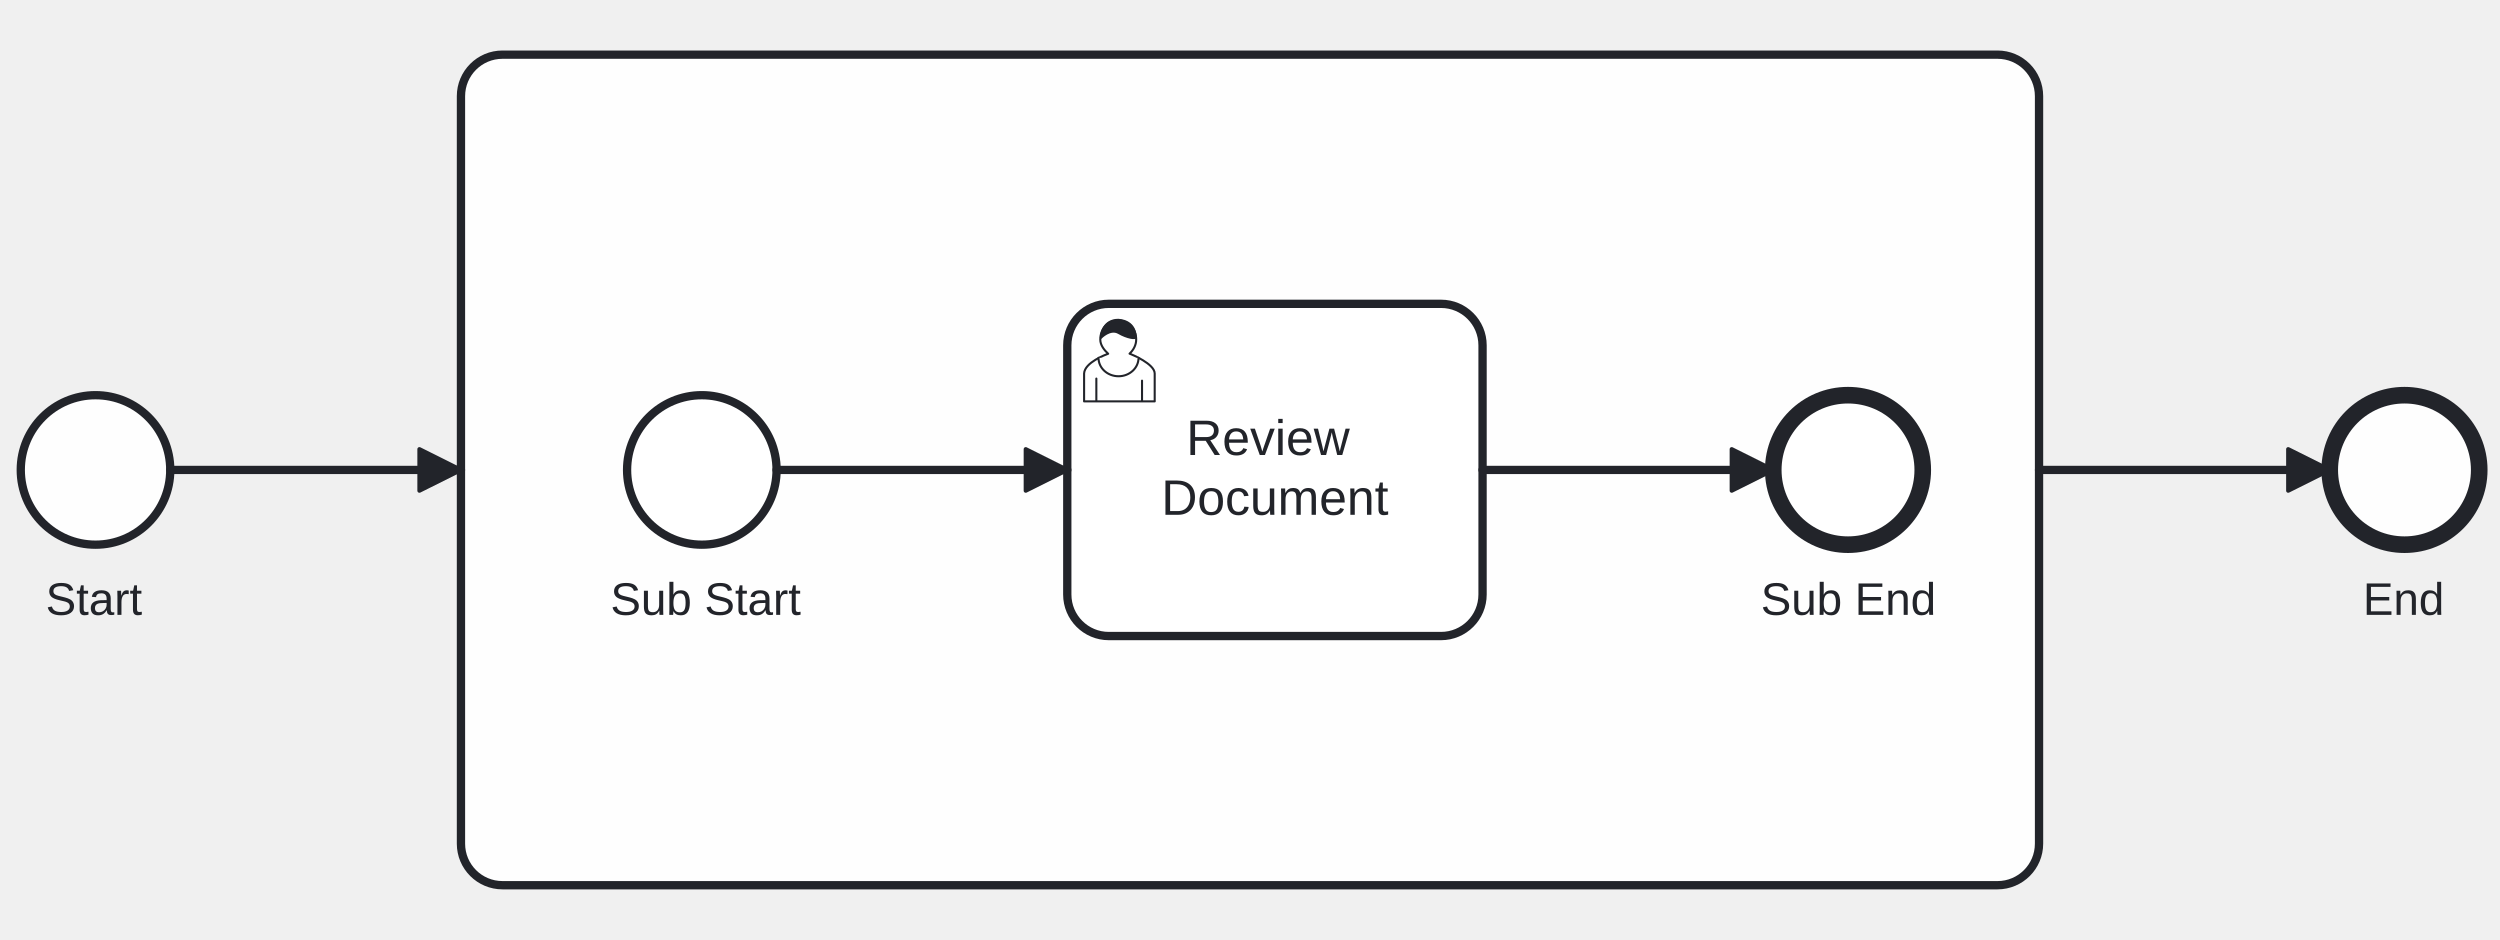
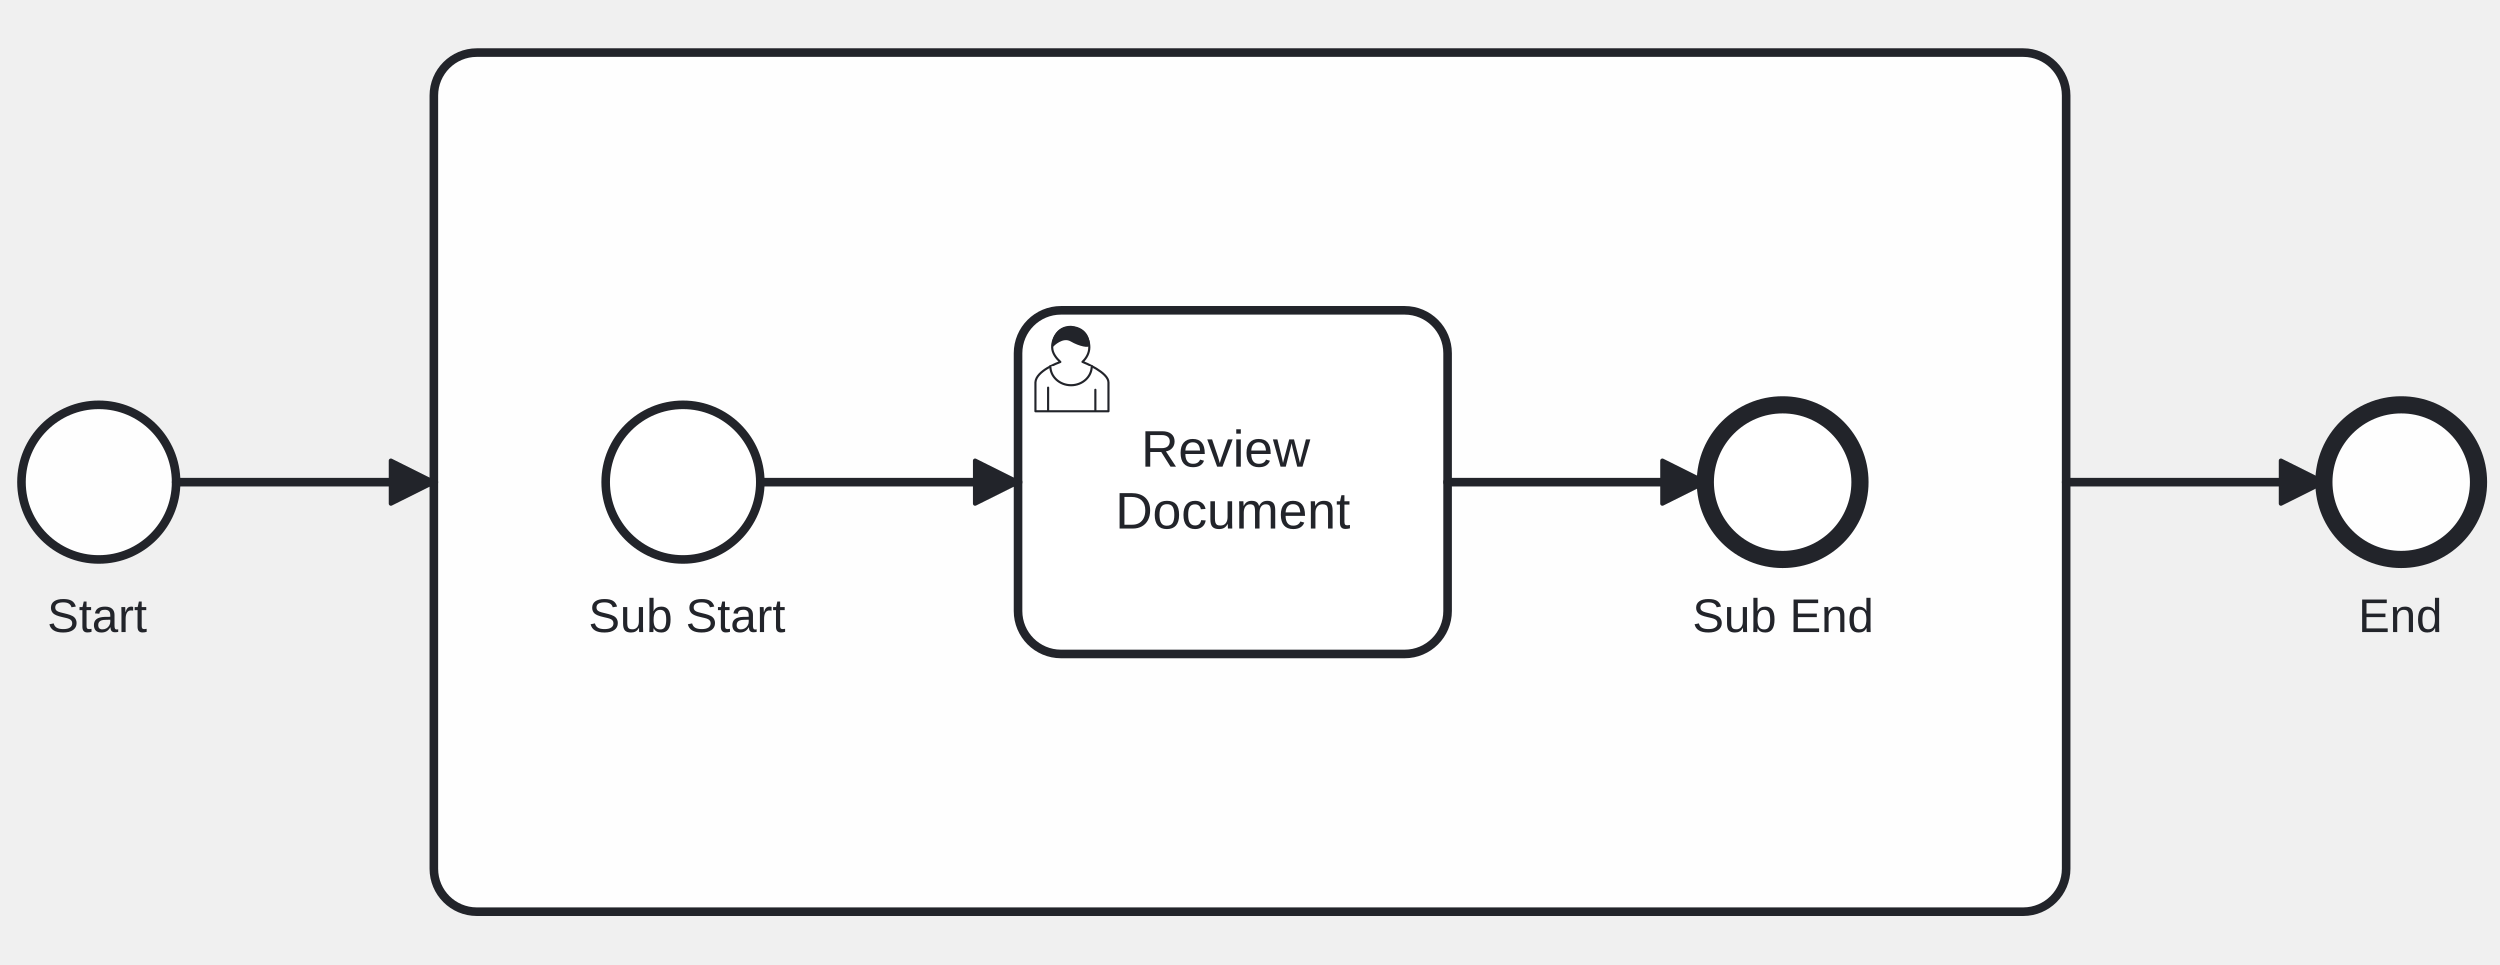
- <svg xmlns="http://www.w3.org/2000/svg" width="790" height="297" viewBox="187 87 602 210" version="1.1">
+ <svg xmlns="http://www.w3.org/2000/svg" width="770" height="297" viewBox="187 87 582 210" version="1.1">
  <g class="djs-group">
    <g class="djs-element djs-shape" data-element-id="Event_00a3pyb" style="display: block;" transform="translate(192, 174)">
      <g class="djs-visual">
        <circle cx="18" cy="18" r="18" style="stroke-linecap: round; stroke-linejoin: round; stroke: hsl(225, 10%, 15%); stroke-width: 2px; fill: white; fill-opacity: 0.95;" />
      </g>
      <rect style="fill: none; stroke-opacity: 0; stroke: white; stroke-width: 15px;" class="djs-hit djs-hit-all" x="0" y="0" width="36" height="36" />
      <circle cx="18" cy="18" r="23" style="fill: none;" class="djs-outline" />
    </g>
  </g>
  <g class="djs-group">
-     <g class="djs-element djs-shape" data-element-id="Event_0pnzs42" style="display: block;" transform="translate(748, 174)">
+     <g class="djs-element djs-shape" data-element-id="Event_0pnzs42" style="display: block;" transform="translate(728, 174)">
      <g class="djs-visual">
        <circle cx="18" cy="18" r="18" style="stroke-linecap: round; stroke-linejoin: round; stroke: hsl(225, 10%, 15%); stroke-width: 4px; fill: white; fill-opacity: 0.95;" />
      </g>
      <rect style="fill: none; stroke-opacity: 0; stroke: white; stroke-width: 15px;" class="djs-hit djs-hit-all" x="0" y="0" width="36" height="36" />
      <circle cx="18" cy="18" r="24" style="fill: none;" class="djs-outline" />
    </g>
  </g>
  <g class="djs-group">
-     <g class="djs-element djs-shape" data-element-id="Activity_1cgwbmf" style="display: block;" transform="translate(298, 92)">
+     <g class="djs-element djs-shape" data-element-id="Activity_1cgwbmf" style="display: block;" transform="translate(288, 92)">
      <g class="djs-visual">
        <rect x="0" y="0" width="380" height="200" rx="10" ry="10" style="stroke-linecap: round; stroke-linejoin: round; stroke: hsl(225, 10%, 15%); stroke-width: 2px; fill: white; fill-opacity: 0.95;" />
        <text style="font-family: Arial, sans-serif; font-size: 12px; font-weight: normal; fill: hsl(225, 10%, 15%);" lineHeight="1.2" class="djs-label">
          <tspan x="190" y="17.8" />
        </text>
      </g>
      <rect x="-5" y="-5" rx="14" width="390" height="210" style="fill: none;" class="djs-outline" />
      <rect style="fill: none; stroke-opacity: 0; stroke: white; stroke-width: 15px;" class="djs-hit djs-hit-no-move" x="0" y="0" width="380" height="200" />
      <rect style="fill: none; stroke-opacity: 0; stroke: white; stroke-width: 15px;" class="djs-hit djs-hit-click-stroke" x="0" y="0" width="380" height="200" />
      <rect style="fill: none; stroke-opacity: 0; stroke: white; stroke-width: 15px;" class="djs-hit djs-hit-all" x="0" y="0" width="380" height="30" />
    </g>
    <g class="djs-children">
      <g class="djs-group">
-         <g class="djs-element djs-shape" data-element-id="Event_0c0rtvp" style="display: block;" transform="translate(338, 174)">
+         <g class="djs-element djs-shape" data-element-id="Event_0c0rtvp" style="display: block;" transform="translate(328, 174)">
          <g class="djs-visual">
            <circle cx="18" cy="18" r="18" style="stroke-linecap: round; stroke-linejoin: round; stroke: hsl(225, 10%, 15%); stroke-width: 2px; fill: white; fill-opacity: 0.95;" />
          </g>
          <rect style="fill: none; stroke-opacity: 0; stroke: white; stroke-width: 15px;" class="djs-hit djs-hit-all" x="0" y="0" width="36" height="36" />
          <circle cx="18" cy="18" r="23" style="fill: none;" class="djs-outline" />
        </g>
      </g>
      <g class="djs-group">
-         <g class="djs-element djs-shape" data-element-id="Activity_19zstl3" style="display: block;" transform="translate(444, 152)">
+         <g class="djs-element djs-shape" data-element-id="Event_1w6m3i5" style="display: block;" transform="translate(584, 174)">
+           <g class="djs-visual">
+             <circle cx="18" cy="18" r="18" style="stroke-linecap: round; stroke-linejoin: round; stroke: hsl(225, 10%, 15%); stroke-width: 4px; fill: white; fill-opacity: 0.95;" />
+           </g>
+           <rect style="fill: none; stroke-opacity: 0; stroke: white; stroke-width: 15px;" class="djs-hit djs-hit-all" x="0" y="0" width="36" height="36" />
+           <circle cx="18" cy="18" r="24" style="fill: none;" class="djs-outline" />
+         </g>
+       </g>
+       <g class="djs-group">
+         <g class="djs-element djs-shape" data-element-id="Activity_19zstl3" style="display: block;" transform="translate(424, 152)">
          <g class="djs-visual">
            <rect x="0" y="0" width="100" height="80" rx="10" ry="10" style="stroke-linecap: round; stroke-linejoin: round; stroke: hsl(225, 10%, 15%); stroke-width: 2px; fill: white; fill-opacity: 0.95;" />
            <text style="font-family: Arial, sans-serif; font-size: 12px; font-weight: normal; fill: hsl(225, 10%, 15%);" lineHeight="1.2" class="djs-label">
              <tspan x="28.664" y="36.4">Review </tspan>
              <tspan x="22.658" y="50.8">Document</tspan>
            </text>
            <path style="fill: white; stroke-linecap: round; stroke-linejoin: round; stroke: hsl(225, 10%, 15%); stroke-width: 0.5px;" d="m 15,12 c 0.909,-0.845 1.594,-2.049 1.594,-3.385 0,-2.554 -1.805,-4.622 -4.357,-4.622 -2.552,0 -4.288,2.068 -4.288,4.622 0,1.348 0.974,2.562 1.896,3.405 -0.529,0.187 -5.669,2.097 -5.794,4.756 v 6.718 h 17 v -6.718 c 0,-2.298 -5.528,-4.595 -6.051,-4.776 zm -8,6 l 0,5.5 m 11,0 l 0,-5" />
            <path style="fill: white; stroke-linecap: round; stroke-linejoin: round; stroke: hsl(225, 10%, 15%); stroke-width: 0.5px;" d="m 15,12 m 2.162,1.009 c 0,2.447 -2.158,4.431 -4.821,4.431 -2.665,0 -4.822,-1.981 -4.822,-4.431 " />
            <path style="fill: hsl(225, 10%, 15%); stroke-linecap: round; stroke-linejoin: round; stroke: hsl(225, 10%, 15%); stroke-width: 0.5px;" d="m 15,12 m -6.9,-3.80 c 0,0 2.251,-2.358 4.274,-1.177 2.024,1.181 4.221,1.537 4.124,0.965 -0.098,-0.57 -0.117,-3.791 -4.191,-4.136 -3.575,0.001 -4.208,3.367 -4.207,4.348 z" />
          </g>
          <rect style="fill: none; stroke-opacity: 0; stroke: white; stroke-width: 15px;" class="djs-hit djs-hit-all" x="0" y="0" width="100" height="80" />
          <rect x="-5" y="-5" rx="14" width="110" height="90" style="fill: none;" class="djs-outline" />
        </g>
      </g>
      <g class="djs-group">
-         <g class="djs-element djs-shape" data-element-id="Event_1w6m3i5" style="display: block;" transform="translate(614, 174)">
-           <g class="djs-visual">
-             <circle cx="18" cy="18" r="18" style="stroke-linecap: round; stroke-linejoin: round; stroke: hsl(225, 10%, 15%); stroke-width: 4px; fill: white; fill-opacity: 0.95;" />
-           </g>
-           <rect style="fill: none; stroke-opacity: 0; stroke: white; stroke-width: 15px;" class="djs-hit djs-hit-all" x="0" y="0" width="36" height="36" />
-           <circle cx="18" cy="18" r="24" style="fill: none;" class="djs-outline" />
-         </g>
-       </g>
-       <g class="djs-group">
        <g class="djs-element djs-connection" data-element-id="Flow_15oeebl" style="display: block;">
          <g class="djs-visual">
            <defs>
-               <marker id="marker-duwcy6vgxqdlhkgkl1emi6ypb" viewBox="0 0 20 20" refX="11" refY="10" markerWidth="10" markerHeight="10" orient="auto">
+               <marker id="marker-4ta7jsss7jf4vfpm55trrvoqp" viewBox="0 0 20 20" refX="11" refY="10" markerWidth="10" markerHeight="10" orient="auto">
                <path d="M 1 5 L 11 10 L 1 15 Z" style="stroke-linecap: round; stroke-linejoin: round; stroke: hsl(225, 10%, 15%); stroke-width: 1px; fill: hsl(225, 10%, 15%);" />
              </marker>
            </defs>
-             <path style="fill: none; stroke-linecap: round; stroke-linejoin: round; stroke: hsl(225, 10%, 15%); stroke-width: 2px; marker-end: url(#marker-duwcy6vgxqdlhkgkl1emi6ypb);" data-corner-radius="5" d="M374,192L444,192" />
+             <path style="fill: none; stroke-linecap: round; stroke-linejoin: round; stroke: hsl(225, 10%, 15%); stroke-width: 2px; marker-end: url(#marker-4ta7jsss7jf4vfpm55trrvoqp);" data-corner-radius="5" d="M364,192L424,192" />
          </g>
-           <path d="M374,192L444,192" style="fill: none; stroke-opacity: 0; stroke: white; stroke-width: 15px;" class="djs-hit djs-hit-stroke" />
-           <rect x="369" y="187" rx="4" width="80" height="10" style="fill: none;" class="djs-outline" />
+           <path d="M364,192L424,192" style="fill: none; stroke-opacity: 0; stroke: white; stroke-width: 15px;" class="djs-hit djs-hit-stroke" />
+           <rect x="359" y="187" rx="4" width="70" height="10" style="fill: none;" class="djs-outline" />
        </g>
      </g>
      <g class="djs-group">
        <g class="djs-element djs-connection" data-element-id="Flow_0nvusvs" style="display: block;">
          <g class="djs-visual">
            <defs>
-               <marker id="marker-5gzmtttpslgnej233rw0yi6hp" viewBox="0 0 20 20" refX="11" refY="10" markerWidth="10" markerHeight="10" orient="auto">
+               <marker id="marker-6i0367lbiiqfwo7yd5dw0y3aq" viewBox="0 0 20 20" refX="11" refY="10" markerWidth="10" markerHeight="10" orient="auto">
                <path d="M 1 5 L 11 10 L 1 15 Z" style="stroke-linecap: round; stroke-linejoin: round; stroke: hsl(225, 10%, 15%); stroke-width: 1px; fill: hsl(225, 10%, 15%);" />
              </marker>
            </defs>
-             <path style="fill: none; stroke-linecap: round; stroke-linejoin: round; stroke: hsl(225, 10%, 15%); stroke-width: 2px; marker-end: url(#marker-5gzmtttpslgnej233rw0yi6hp);" data-corner-radius="5" d="M544,192L614,192" />
+             <path style="fill: none; stroke-linecap: round; stroke-linejoin: round; stroke: hsl(225, 10%, 15%); stroke-width: 2px; marker-end: url(#marker-6i0367lbiiqfwo7yd5dw0y3aq);" data-corner-radius="5" d="M524,192L584,192" />
          </g>
-           <path d="M544,192L614,192" style="fill: none; stroke-opacity: 0; stroke: white; stroke-width: 15px;" class="djs-hit djs-hit-stroke" />
-           <rect x="539" y="187" rx="4" width="80" height="10" style="fill: none;" class="djs-outline" />
+           <path d="M524,192L584,192" style="fill: none; stroke-opacity: 0; stroke: white; stroke-width: 15px;" class="djs-hit djs-hit-stroke" />
+           <rect x="519" y="187" rx="4" width="70" height="10" style="fill: none;" class="djs-outline" />
        </g>
      </g>
    </g>
  </g>
  <g class="djs-group">
    <g class="djs-element djs-connection" data-element-id="Flow_13y4b6x" style="display: block;">
      <g class="djs-visual">
        <defs>
-           <marker id="marker-8e1eahw62njyjqh85kfrtnw1c" viewBox="0 0 20 20" refX="11" refY="10" markerWidth="10" markerHeight="10" orient="auto">
+           <marker id="marker-e4ddr4i4vljk287rakdd51gs2" viewBox="0 0 20 20" refX="11" refY="10" markerWidth="10" markerHeight="10" orient="auto">
            <path d="M 1 5 L 11 10 L 1 15 Z" style="stroke-linecap: round; stroke-linejoin: round; stroke: hsl(225, 10%, 15%); stroke-width: 1px; fill: hsl(225, 10%, 15%);" />
          </marker>
        </defs>
-         <path style="fill: none; stroke-linecap: round; stroke-linejoin: round; stroke: hsl(225, 10%, 15%); stroke-width: 2px; marker-end: url(#marker-8e1eahw62njyjqh85kfrtnw1c);" data-corner-radius="5" d="M228,192L298,192" />
+         <path style="fill: none; stroke-linecap: round; stroke-linejoin: round; stroke: hsl(225, 10%, 15%); stroke-width: 2px; marker-end: url(#marker-e4ddr4i4vljk287rakdd51gs2);" data-corner-radius="5" d="M228,192L288,192" />
      </g>
-       <path d="M228,192L298,192" style="fill: none; stroke-opacity: 0; stroke: white; stroke-width: 15px;" class="djs-hit djs-hit-stroke" />
-       <rect x="223" y="187" rx="4" width="80" height="10" style="fill: none;" class="djs-outline" />
+       <path d="M228,192L288,192" style="fill: none; stroke-opacity: 0; stroke: white; stroke-width: 15px;" class="djs-hit djs-hit-stroke" />
+       <rect x="223" y="187" rx="4" width="70" height="10" style="fill: none;" class="djs-outline" />
    </g>
  </g>
  <g class="djs-group">
    <g class="djs-element djs-connection" data-element-id="Flow_1uop96w" style="display: block;">
      <g class="djs-visual">
        <defs>
-           <marker id="marker-cc4k5venb3kqeaye4m6xlwooy" viewBox="0 0 20 20" refX="11" refY="10" markerWidth="10" markerHeight="10" orient="auto">
+           <marker id="marker-dyiei0241vpvqcnnlqbrk0sfr" viewBox="0 0 20 20" refX="11" refY="10" markerWidth="10" markerHeight="10" orient="auto">
            <path d="M 1 5 L 11 10 L 1 15 Z" style="stroke-linecap: round; stroke-linejoin: round; stroke: hsl(225, 10%, 15%); stroke-width: 1px; fill: hsl(225, 10%, 15%);" />
          </marker>
        </defs>
-         <path style="fill: none; stroke-linecap: round; stroke-linejoin: round; stroke: hsl(225, 10%, 15%); stroke-width: 2px; marker-end: url(#marker-cc4k5venb3kqeaye4m6xlwooy);" data-corner-radius="5" d="M678,192L748,192" />
+         <path style="fill: none; stroke-linecap: round; stroke-linejoin: round; stroke: hsl(225, 10%, 15%); stroke-width: 2px; marker-end: url(#marker-dyiei0241vpvqcnnlqbrk0sfr);" data-corner-radius="5" d="M668,192L728,192" />
      </g>
-       <path d="M678,192L748,192" style="fill: none; stroke-opacity: 0; stroke: white; stroke-width: 15px;" class="djs-hit djs-hit-stroke" />
-       <rect x="673" y="187" rx="4" width="80" height="10" style="fill: none;" class="djs-outline" />
+       <path d="M668,192L728,192" style="fill: none; stroke-opacity: 0; stroke: white; stroke-width: 15px;" class="djs-hit djs-hit-stroke" />
+       <rect x="663" y="187" rx="4" width="70" height="10" style="fill: none;" class="djs-outline" />
    </g>
  </g>
  <g class="djs-group">
    <g class="djs-element djs-shape" data-element-id="Event_00a3pyb_label" style="display: block;" transform="translate(198, 217)">
      <g class="djs-visual">
        <text style="font-family: Arial, sans-serif; font-size: 11px; font-weight: normal; fill: hsl(225, 10%, 15%);" lineHeight="1.2" class="djs-label">
          <tspan x="0" y="9.9">Start</tspan>
        </text>
      </g>
      <rect style="fill: none; stroke-opacity: 0; stroke: white; stroke-width: 15px;" class="djs-hit djs-hit-all" x="0" y="0" width="24" height="14" />
      <rect x="-5" y="-5" rx="4" width="34" height="24" style="fill: none;" class="djs-outline" />
    </g>
  </g>
  <g class="djs-group">
-     <g class="djs-element djs-shape" data-element-id="Event_0c0rtvp_label" style="display: block;" transform="translate(334, 217)">
+     <g class="djs-element djs-shape" data-element-id="Event_0c0rtvp_label" style="display: block;" transform="translate(324, 217)">
      <g class="djs-visual">
        <text style="font-family: Arial, sans-serif; font-size: 11px; font-weight: normal; fill: hsl(225, 10%, 15%);" lineHeight="1.2" class="djs-label">
          <tspan x="0" y="9.9">Sub Start</tspan>
        </text>
      </g>
      <rect style="fill: none; stroke-opacity: 0; stroke: white; stroke-width: 15px;" class="djs-hit djs-hit-all" x="0" y="0" width="46" height="14" />
      <rect x="-5" y="-5" rx="4" width="56" height="24" style="fill: none;" class="djs-outline" />
    </g>
  </g>
  <g class="djs-group">
-     <g class="djs-element djs-shape" data-element-id="Event_0pnzs42_label" style="display: block;" transform="translate(756, 217)">
+     <g class="djs-element djs-shape" data-element-id="Event_1w6m3i5_label" style="display: block;" transform="translate(581, 217)">
+       <g class="djs-visual">
+         <text style="font-family: Arial, sans-serif; font-size: 11px; font-weight: normal; fill: hsl(225, 10%, 15%);" lineHeight="1.2" class="djs-label">
+           <tspan x="0" y="9.9">Sub End</tspan>
+         </text>
+       </g>
+       <rect style="fill: none; stroke-opacity: 0; stroke: white; stroke-width: 15px;" class="djs-hit djs-hit-all" x="0" y="0" width="43" height="14" />
+       <rect x="-5" y="-5" rx="4" width="53" height="24" style="fill: none;" class="djs-outline" />
+     </g>
+   </g>
+   <g class="djs-group">
+     <g class="djs-element djs-shape" data-element-id="Event_0pnzs42_label" style="display: block;" transform="translate(736, 217)">
      <g class="djs-visual">
        <text style="font-family: Arial, sans-serif; font-size: 11px; font-weight: normal; fill: hsl(225, 10%, 15%);" lineHeight="1.2" class="djs-label">
          <tspan x="0" y="9.9">End</tspan>
        </text>
      </g>
      <rect style="fill: none; stroke-opacity: 0; stroke: white; stroke-width: 15px;" class="djs-hit djs-hit-all" x="0" y="0" width="20" height="14" />
      <rect x="-5" y="-5" rx="4" width="30" height="24" style="fill: none;" class="djs-outline" />
    </g>
  </g>
-   <g class="djs-group">
-     <g class="djs-element djs-shape" data-element-id="Event_1w6m3i5_label" style="display: block;" transform="translate(611, 217)">
-       <g class="djs-visual">
-         <text style="font-family: Arial, sans-serif; font-size: 11px; font-weight: normal; fill: hsl(225, 10%, 15%);" lineHeight="1.2" class="djs-label">
-           <tspan x="0" y="9.9">Sub End</tspan>
-         </text>
-       </g>
-       <rect style="fill: none; stroke-opacity: 0; stroke: white; stroke-width: 15px;" class="djs-hit djs-hit-all" x="0" y="0" width="43" height="14" />
-       <rect x="-5" y="-5" rx="4" width="53" height="24" style="fill: none;" class="djs-outline" />
-     </g>
-   </g>
</svg>
